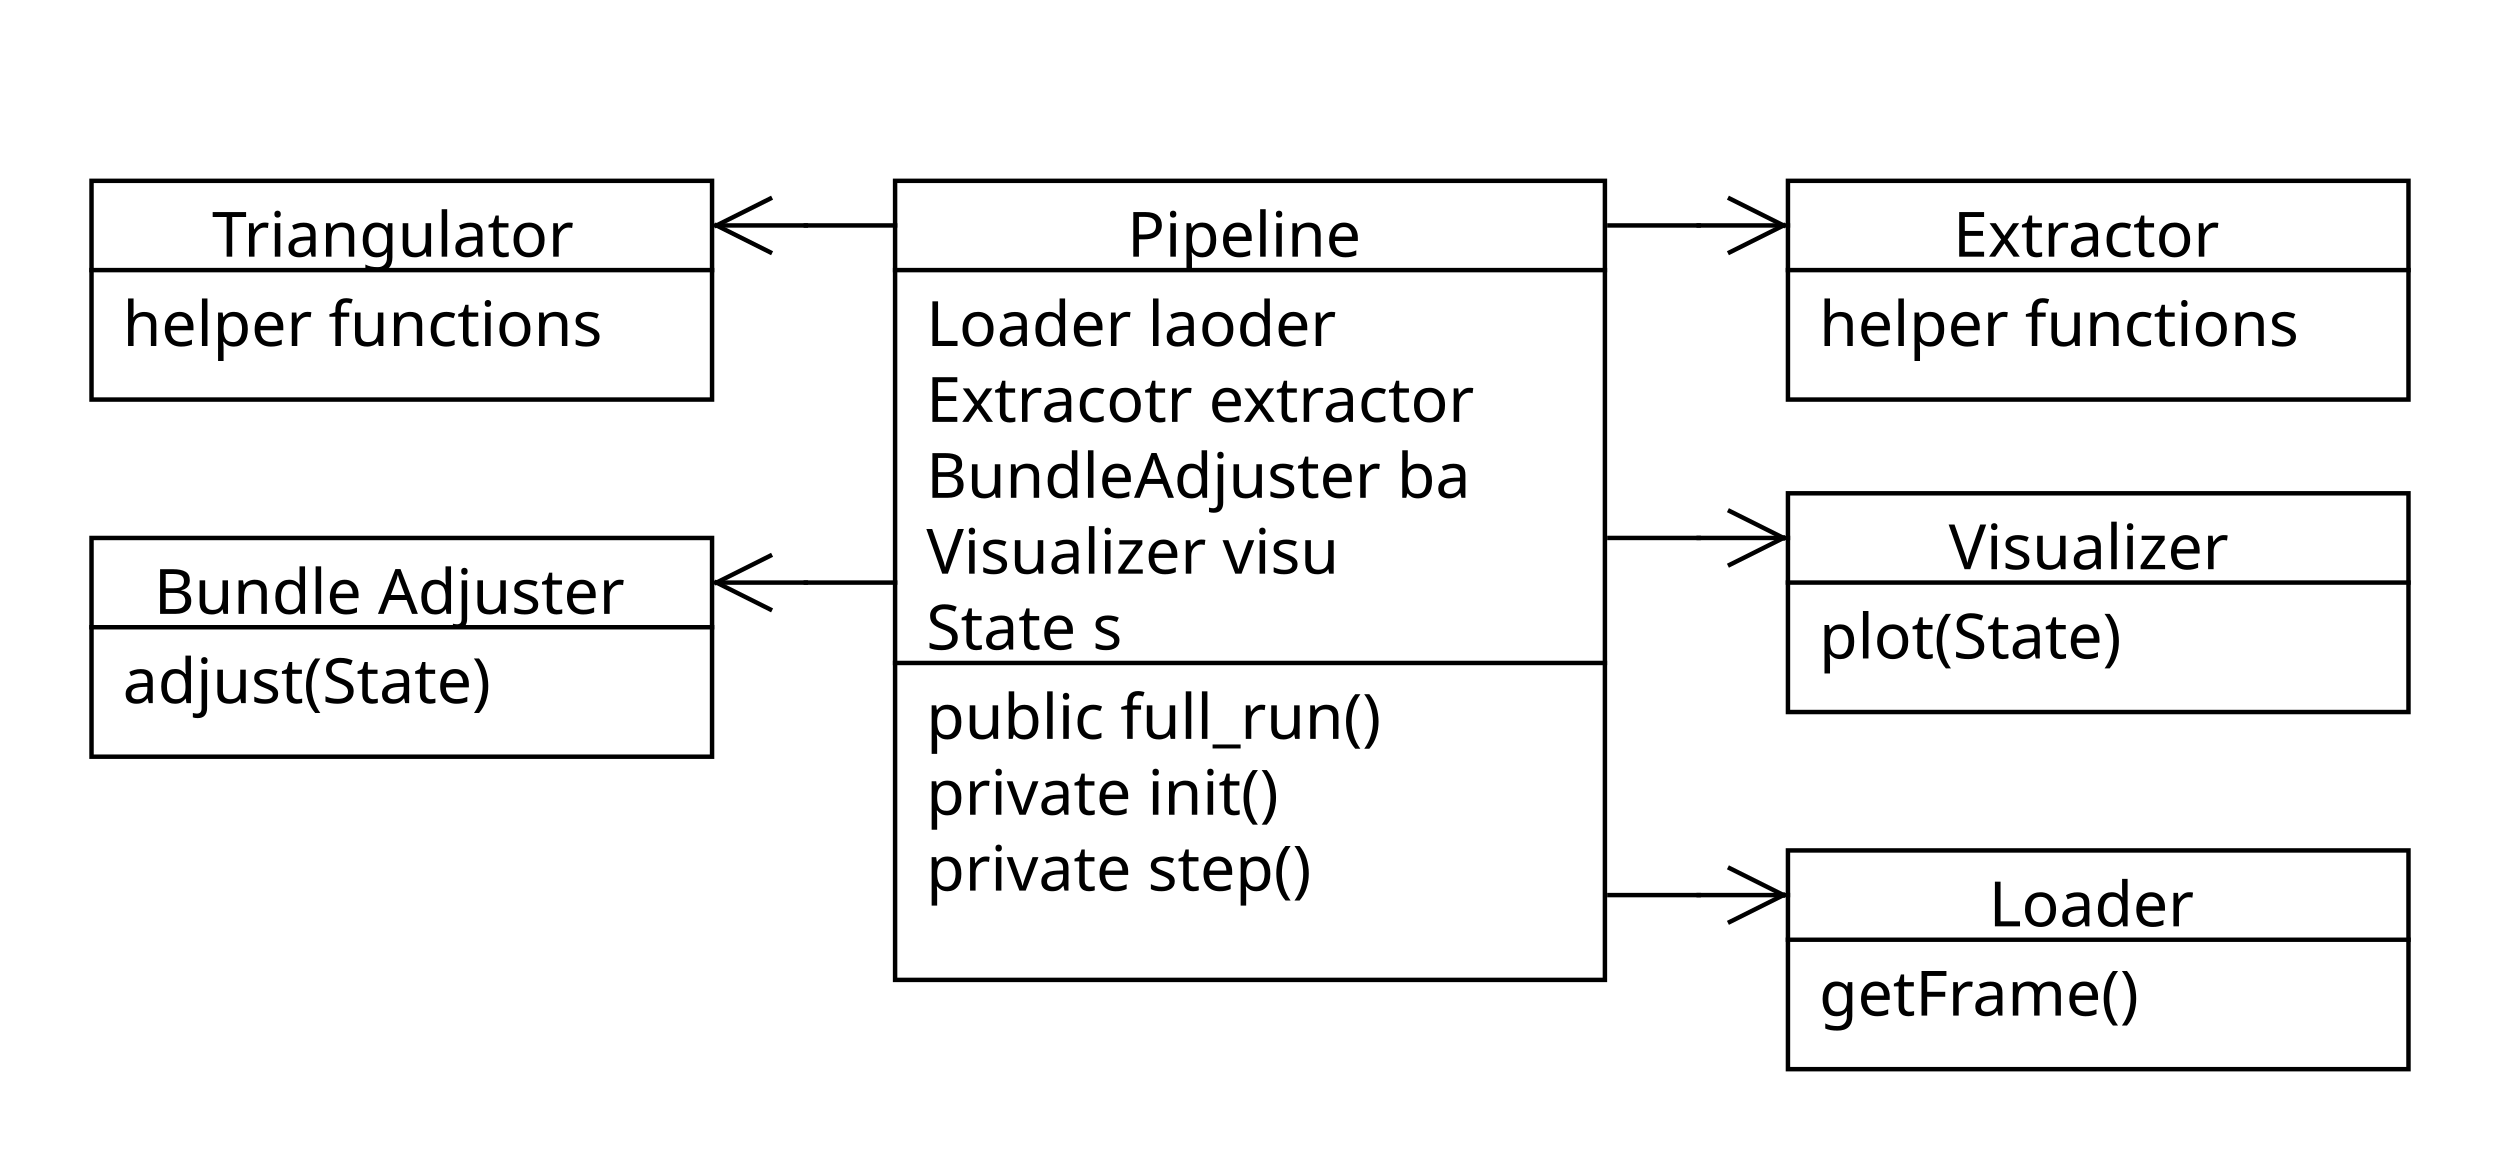
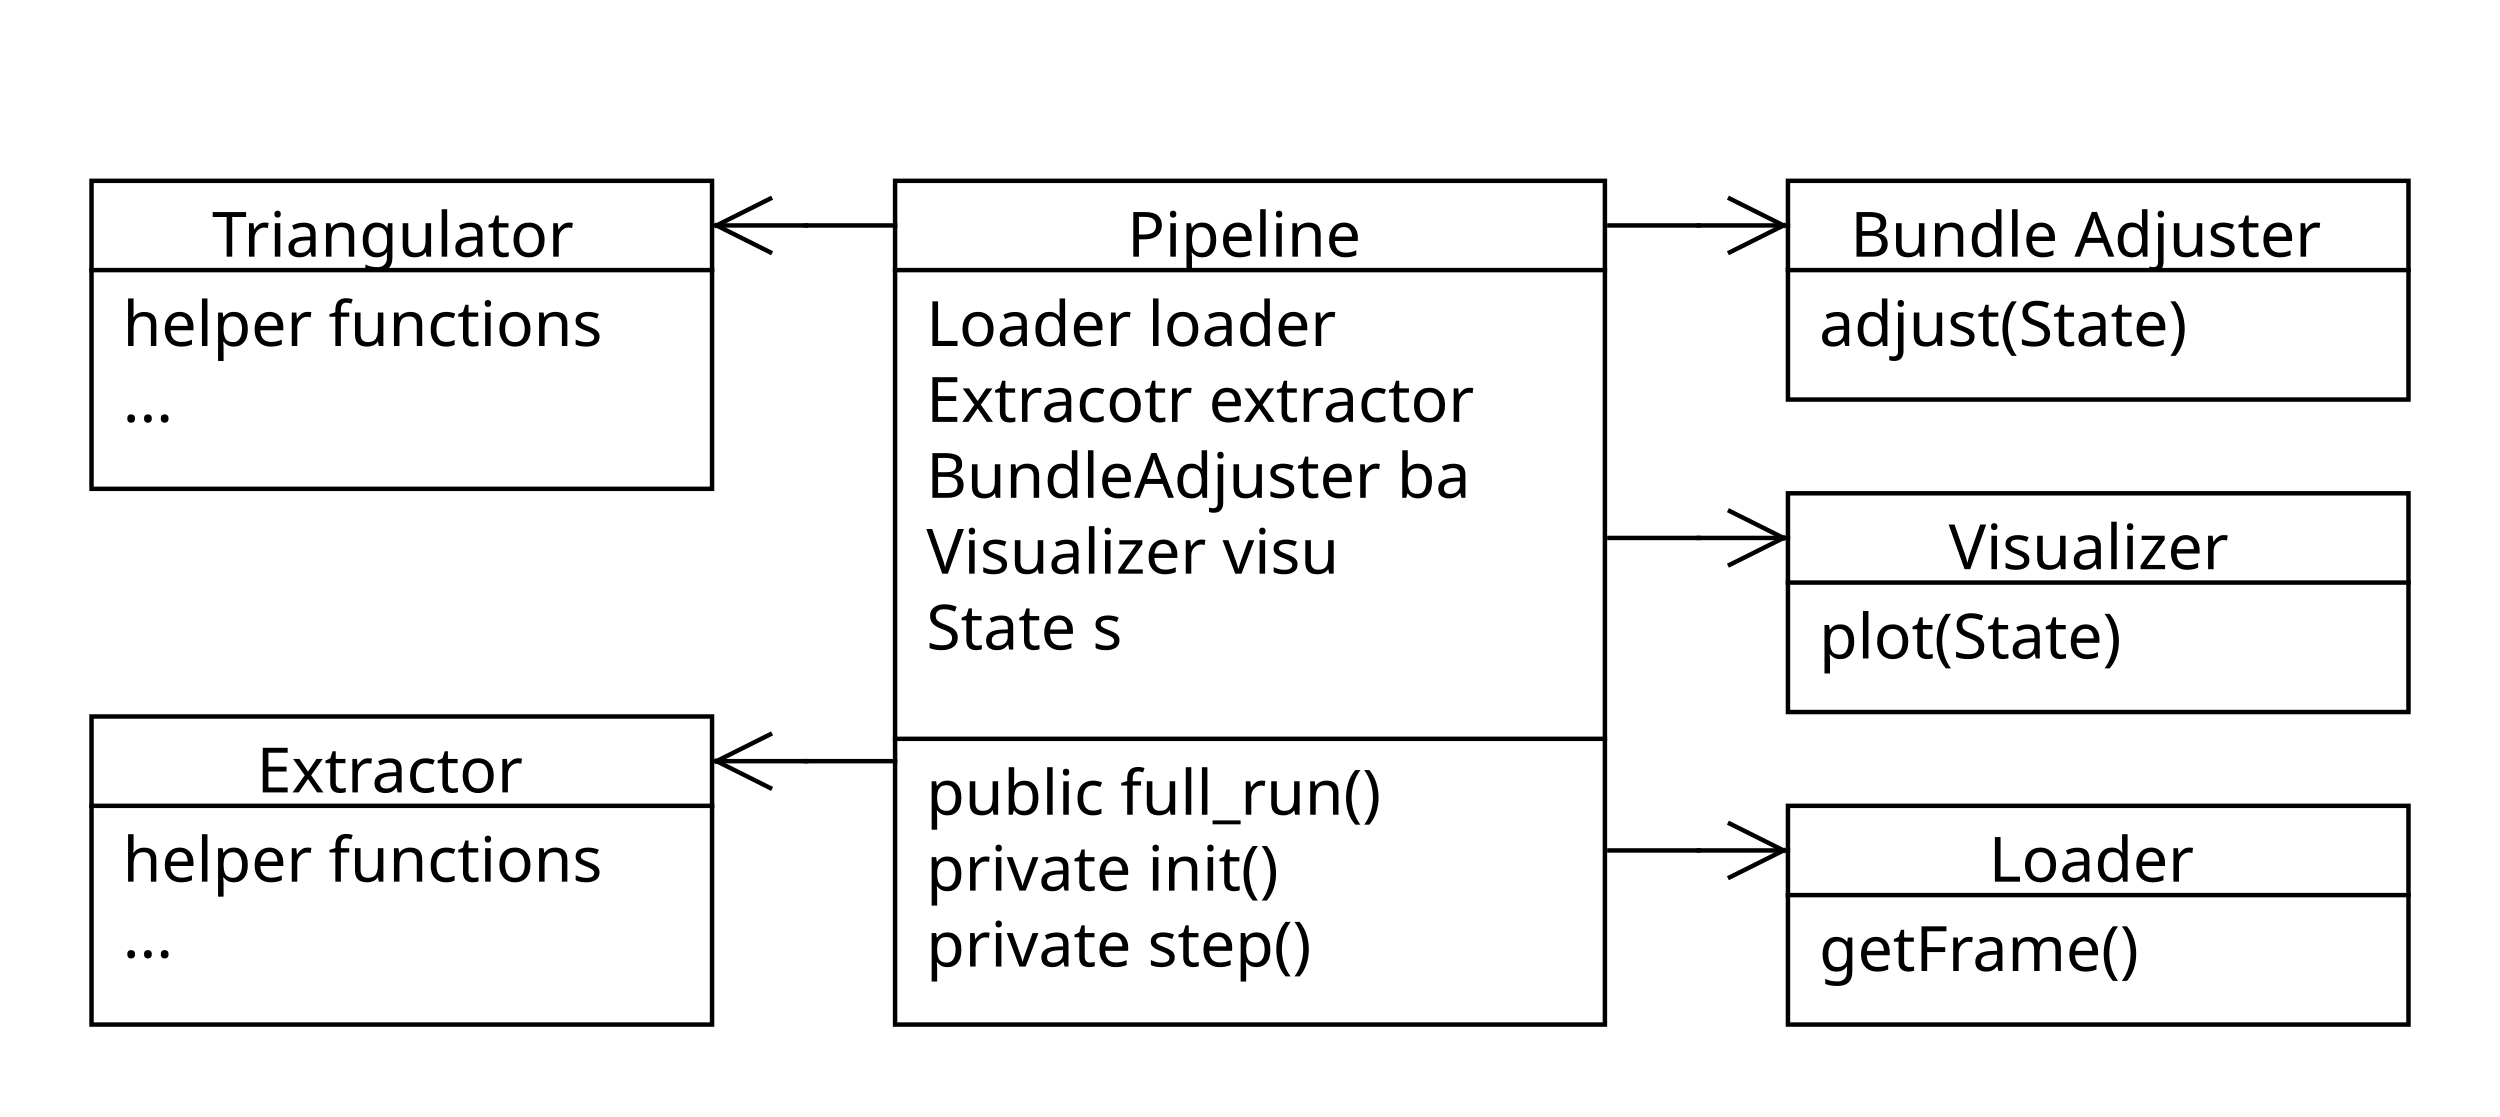
- <svg xmlns="http://www.w3.org/2000/svg" fill-opacity="1" color-rendering="auto" color-interpolation="auto" text-rendering="auto" stroke="black" stroke-linecap="square" width="560" stroke-miterlimit="10" shape-rendering="auto" stroke-opacity="1" fill="black" stroke-dasharray="none" font-weight="normal" stroke-width="1" viewBox="50 270 560 260" height="260" font-family="'Dialog'" font-style="normal" stroke-linejoin="miter" font-size="12px" stroke-dashoffset="0" image-rendering="auto">
+ <svg xmlns="http://www.w3.org/2000/svg" fill-opacity="1" color-rendering="auto" color-interpolation="auto" text-rendering="auto" stroke="black" stroke-linecap="square" width="560" stroke-miterlimit="10" shape-rendering="auto" stroke-opacity="1" fill="black" stroke-dasharray="none" font-weight="normal" stroke-width="1" viewBox="50 250 560 250" height="250" font-family="'Dialog'" font-style="normal" stroke-linejoin="miter" font-size="12px" stroke-dashoffset="0" image-rendering="auto">
  <defs id="genericDefs" />
  <g>
    <defs id="defs1">
      <clipPath clipPathUnits="userSpaceOnUse" id="clipPath1">
        <path d="M0 0 L2147483647 0 L2147483647 2147483647 L0 2147483647 L0 0 Z" />
      </clipPath>
      <clipPath clipPathUnits="userSpaceOnUse" id="clipPath2">
        <path d="M0 0 L0 50 L140 50 L140 0 Z" />
      </clipPath>
      <clipPath clipPathUnits="userSpaceOnUse" id="clipPath3">
        <path d="M-0.5 -0.5 L-0.5 49.5 L139.5 49.5 L139.5 -0.5 Z" />
      </clipPath>
      <clipPath clipPathUnits="userSpaceOnUse" id="clipPath4">
-         <path d="M0 0 L0 180 L160 180 L160 0 Z" />
+         <path d="M0 0 L0 70 L140 70 L140 0 Z" />
      </clipPath>
      <clipPath clipPathUnits="userSpaceOnUse" id="clipPath5">
-         <path d="M-0.5 -0.5 L-0.5 179.5 L159.5 179.5 L159.5 -0.5 Z" />
+         <path d="M-0.5 -0.5 L-0.5 69.5 L139.5 69.5 L139.5 -0.5 Z" />
      </clipPath>
      <clipPath clipPathUnits="userSpaceOnUse" id="clipPath6">
+         <path d="M0 0 L0 190 L160 190 L160 0 Z" />
+       </clipPath>
+       <clipPath clipPathUnits="userSpaceOnUse" id="clipPath7">
+         <path d="M-0.5 -0.5 L-0.5 189.5 L159.5 189.5 L159.5 -0.5 Z" />
+       </clipPath>
+       <clipPath clipPathUnits="userSpaceOnUse" id="clipPath8">
        <path d="M0 0 L0 50 L90 50 L90 0 Z" />
      </clipPath>
-       <clipPath clipPathUnits="userSpaceOnUse" id="clipPath7">
+       <clipPath clipPathUnits="userSpaceOnUse" id="clipPath9">
        <path d="M-0.5 -0.5 L-0.5 49.5 L89.5 49.5 L89.5 -0.5 Z" />
      </clipPath>
    </defs>
-     <g font-size="14px" transform="translate(70.5,390.5)" fill-opacity="0" fill="rgb(255,255,255)" font-family="sans-serif" stroke="rgb(255,255,255)" stroke-opacity="0">
+     <g font-size="14px" transform="translate(450.5,290.5)" fill-opacity="0" fill="rgb(255,255,255)" font-family="sans-serif" stroke="rgb(255,255,255)" stroke-opacity="0">
      <rect x="0" y="0" clip-path="url(#clipPath3)" width="139" height="49" opacity="0" stroke="none" />
    </g>
-     <g font-family="sans-serif" font-size="14px" transform="translate(70.5,390.5)">
+     <g font-family="sans-serif" font-size="14px" transform="translate(450.5,290.5)">
      <rect fill="none" x="0" width="139" height="49" y="0" clip-path="url(#clipPath3)" />
      <text x="14" xml:space="preserve" y="17" clip-path="url(#clipPath3)" stroke="none">Bundle Adjuster</text>
      <line y2="20" fill="none" x1="0" clip-path="url(#clipPath3)" x2="139" y1="20" />
      <text x="7" xml:space="preserve" y="37" clip-path="url(#clipPath3)" stroke="none">adjust(State)</text>
    </g>
-     <g font-size="14px" transform="translate(70.5,310.5)" fill-opacity="0" fill="rgb(255,255,255)" font-family="sans-serif" stroke="rgb(255,255,255)" stroke-opacity="0">
+     <g font-size="14px" transform="translate(70.5,410.5)" fill-opacity="0" fill="rgb(255,255,255)" font-family="sans-serif" stroke="rgb(255,255,255)" stroke-opacity="0">
+       <rect x="0" y="0" clip-path="url(#clipPath5)" width="139" height="69" opacity="0" stroke="none" />
+     </g>
+     <g font-family="sans-serif" font-size="14px" transform="translate(70.5,410.5)">
+       <rect fill="none" x="0" width="139" height="69" y="0" clip-path="url(#clipPath5)" />
+       <text x="37" xml:space="preserve" y="17" clip-path="url(#clipPath5)" stroke="none">Extractor</text>
+       <line y2="20" fill="none" x1="0" clip-path="url(#clipPath5)" x2="139" y1="20" />
+       <text x="7" xml:space="preserve" y="37" clip-path="url(#clipPath5)" stroke="none">helper functions</text>
+       <text x="7" xml:space="preserve" y="54" clip-path="url(#clipPath5)" stroke="none">...</text>
+     </g>
+     <g font-size="14px" transform="translate(70.5,290.5)" fill-opacity="0" fill="rgb(255,255,255)" font-family="sans-serif" stroke="rgb(255,255,255)" stroke-opacity="0">
+       <rect x="0" y="0" clip-path="url(#clipPath5)" width="139" height="69" opacity="0" stroke="none" />
+     </g>
+     <g font-family="sans-serif" font-size="14px" transform="translate(70.5,290.5)">
+       <rect fill="none" x="0" width="139" height="69" y="0" clip-path="url(#clipPath5)" />
+       <text x="27" xml:space="preserve" y="17" clip-path="url(#clipPath5)" stroke="none">Triangulator</text>
+       <line y2="20" fill="none" x1="0" clip-path="url(#clipPath5)" x2="139" y1="20" />
+       <text x="7" xml:space="preserve" y="37" clip-path="url(#clipPath5)" stroke="none">helper functions</text>
+       <text x="7" xml:space="preserve" y="54" clip-path="url(#clipPath5)" stroke="none">...</text>
+     </g>
+     <g font-size="14px" transform="translate(450.5,360.5)" fill-opacity="0" fill="rgb(255,255,255)" font-family="sans-serif" stroke="rgb(255,255,255)" stroke-opacity="0">
      <rect x="0" y="0" clip-path="url(#clipPath3)" width="139" height="49" opacity="0" stroke="none" />
    </g>
-     <g font-family="sans-serif" font-size="14px" transform="translate(70.5,310.5)">
-       <rect fill="none" x="0" width="139" height="49" y="0" clip-path="url(#clipPath3)" />
-       <text x="27" xml:space="preserve" y="17" clip-path="url(#clipPath3)" stroke="none">Triangulator</text>
-       <line y2="20" fill="none" x1="0" clip-path="url(#clipPath3)" x2="139" y1="20" />
-       <text x="7" xml:space="preserve" y="37" clip-path="url(#clipPath3)" stroke="none">helper functions</text>
-     </g>
-     <g font-size="14px" transform="translate(450.5,380.5)" fill-opacity="0" fill="rgb(255,255,255)" font-family="sans-serif" stroke="rgb(255,255,255)" stroke-opacity="0">
-       <rect x="0" y="0" clip-path="url(#clipPath3)" width="139" height="49" opacity="0" stroke="none" />
-     </g>
-     <g font-family="sans-serif" font-size="14px" transform="translate(450.5,380.5)">
+     <g font-family="sans-serif" font-size="14px" transform="translate(450.5,360.5)">
      <rect fill="none" x="0" width="139" height="49" y="0" clip-path="url(#clipPath3)" />
      <text x="36" xml:space="preserve" y="17" clip-path="url(#clipPath3)" stroke="none">Visualizer</text>
      <line y2="20" fill="none" x1="0" clip-path="url(#clipPath3)" x2="139" y1="20" />
      <text x="7" xml:space="preserve" y="37" clip-path="url(#clipPath3)" stroke="none">plot(State)</text>
    </g>
-     <g font-size="14px" transform="translate(450.5,310.5)" fill-opacity="0" fill="rgb(255,255,255)" font-family="sans-serif" stroke="rgb(255,255,255)" stroke-opacity="0">
+     <g font-size="14px" transform="translate(250.5,290.5)" fill-opacity="0" fill="rgb(255,255,255)" font-family="sans-serif" stroke="rgb(255,255,255)" stroke-opacity="0">
+       <rect x="0" y="0" clip-path="url(#clipPath7)" width="159" height="189" opacity="0" stroke="none" />
+     </g>
+     <g font-family="sans-serif" font-size="14px" transform="translate(250.5,290.5)">
+       <rect fill="none" x="0" width="159" height="189" y="0" clip-path="url(#clipPath7)" />
+       <text x="52" xml:space="preserve" y="17" clip-path="url(#clipPath7)" stroke="none">Pipeline</text>
+       <line y2="20" fill="none" x1="0" clip-path="url(#clipPath7)" x2="159" y1="20" />
+       <text x="7" xml:space="preserve" y="37" clip-path="url(#clipPath7)" stroke="none">Loader loader</text>
+       <text x="7" xml:space="preserve" y="54" clip-path="url(#clipPath7)" stroke="none">Extracotr extractor</text>
+       <text x="7" xml:space="preserve" y="71" clip-path="url(#clipPath7)" stroke="none">BundleAdjuster ba</text>
+       <text x="7" xml:space="preserve" y="88" clip-path="url(#clipPath7)" stroke="none">Visualizer visu</text>
+       <text x="7" xml:space="preserve" y="105" clip-path="url(#clipPath7)" stroke="none">State s</text>
+       <text x="7" xml:space="preserve" y="122" clip-path="url(#clipPath7)" stroke="none"> </text>
+       <line y2="125" fill="none" x1="0" clip-path="url(#clipPath7)" x2="159" y1="125" />
+       <text x="7" xml:space="preserve" y="142" clip-path="url(#clipPath7)" stroke="none">public full_run()</text>
+       <text x="7" xml:space="preserve" y="159" clip-path="url(#clipPath7)" stroke="none">private init()</text>
+       <text x="7" xml:space="preserve" y="176" clip-path="url(#clipPath7)" stroke="none">private step()</text>
+     </g>
+     <g font-size="14px" transform="translate(450.5,430.5)" fill-opacity="0" fill="rgb(255,255,255)" font-family="sans-serif" stroke="rgb(255,255,255)" stroke-opacity="0">
      <rect x="0" y="0" clip-path="url(#clipPath3)" width="139" height="49" opacity="0" stroke="none" />
    </g>
-     <g font-family="sans-serif" font-size="14px" transform="translate(450.5,310.5)">
-       <rect fill="none" x="0" width="139" height="49" y="0" clip-path="url(#clipPath3)" />
-       <text x="37" xml:space="preserve" y="17" clip-path="url(#clipPath3)" stroke="none">Extractor</text>
-       <line y2="20" fill="none" x1="0" clip-path="url(#clipPath3)" x2="139" y1="20" />
-       <text x="7" xml:space="preserve" y="37" clip-path="url(#clipPath3)" stroke="none">helper functions</text>
-     </g>
-     <g font-size="14px" transform="translate(250.5,310.5)" fill-opacity="0" fill="rgb(255,255,255)" font-family="sans-serif" stroke="rgb(255,255,255)" stroke-opacity="0">
-       <rect x="0" y="0" clip-path="url(#clipPath5)" width="159" height="179" opacity="0" stroke="none" />
-     </g>
-     <g font-family="sans-serif" font-size="14px" transform="translate(250.5,310.5)">
-       <rect fill="none" x="0" width="159" height="179" y="0" clip-path="url(#clipPath5)" />
-       <text x="52" xml:space="preserve" y="17" clip-path="url(#clipPath5)" stroke="none">Pipeline</text>
-       <line y2="20" fill="none" x1="0" clip-path="url(#clipPath5)" x2="159" y1="20" />
-       <text x="7" xml:space="preserve" y="37" clip-path="url(#clipPath5)" stroke="none">Loader laoder</text>
-       <text x="7" xml:space="preserve" y="54" clip-path="url(#clipPath5)" stroke="none">Extracotr extractor</text>
-       <text x="7" xml:space="preserve" y="71" clip-path="url(#clipPath5)" stroke="none">BundleAdjuster ba</text>
-       <text x="7" xml:space="preserve" y="88" clip-path="url(#clipPath5)" stroke="none">Visualizer visu</text>
-       <text x="7" xml:space="preserve" y="105" clip-path="url(#clipPath5)" stroke="none">State s</text>
-       <line y2="108" fill="none" x1="0" clip-path="url(#clipPath5)" x2="159" y1="108" />
-       <text x="7" xml:space="preserve" y="125" clip-path="url(#clipPath5)" stroke="none">public full_run()</text>
-       <text x="7" xml:space="preserve" y="142" clip-path="url(#clipPath5)" stroke="none">private init()</text>
-       <text x="7" xml:space="preserve" y="159" clip-path="url(#clipPath5)" stroke="none">private step()</text>
-     </g>
-     <g font-size="14px" transform="translate(450.5,460.5)" fill-opacity="0" fill="rgb(255,255,255)" font-family="sans-serif" stroke="rgb(255,255,255)" stroke-opacity="0">
-       <rect x="0" y="0" clip-path="url(#clipPath3)" width="139" height="49" opacity="0" stroke="none" />
-     </g>
-     <g font-family="sans-serif" font-size="14px" transform="translate(450.5,460.5)">
+     <g font-family="sans-serif" font-size="14px" transform="translate(450.5,430.5)">
      <rect fill="none" x="0" width="139" height="49" y="0" clip-path="url(#clipPath3)" />
      <text x="45" xml:space="preserve" y="17" clip-path="url(#clipPath3)" stroke="none">Loader</text>
      <line y2="20" fill="none" x1="0" clip-path="url(#clipPath3)" x2="139" y1="20" />
      <text x="7" xml:space="preserve" y="37" clip-path="url(#clipPath3)" stroke="none">getFrame()</text>
    </g>
-     <g font-family="sans-serif" font-size="14px" transform="translate(380.5,440.5)">
-       <line y2="30" fill="none" x1="70" clip-path="url(#clipPath7)" x2="50" y1="30" />
-       <line y2="30" fill="none" x1="50" clip-path="url(#clipPath7)" x2="30" y1="30" />
-       <line y2="36" fill="none" x1="69" clip-path="url(#clipPath7)" x2="57" y1="30" />
-       <line y2="24" fill="none" x1="69" clip-path="url(#clipPath7)" x2="57" y1="30" />
+     <g font-family="sans-serif" font-size="14px" transform="translate(380.5,410.5)">
+       <line y2="30" fill="none" x1="70" clip-path="url(#clipPath9)" x2="50" y1="30" />
+       <line y2="30" fill="none" x1="50" clip-path="url(#clipPath9)" x2="30" y1="30" />
+       <line y2="36" fill="none" x1="69" clip-path="url(#clipPath9)" x2="57" y1="30" />
+       <line y2="24" fill="none" x1="69" clip-path="url(#clipPath9)" x2="57" y1="30" />
    </g>
-     <g font-family="sans-serif" font-size="14px" transform="translate(380.5,360.5)">
-       <line y2="30" fill="none" x1="70" clip-path="url(#clipPath7)" x2="50" y1="30" />
-       <line y2="30" fill="none" x1="50" clip-path="url(#clipPath7)" x2="30" y1="30" />
-       <line y2="36" fill="none" x1="69" clip-path="url(#clipPath7)" x2="57" y1="30" />
-       <line y2="24" fill="none" x1="69" clip-path="url(#clipPath7)" x2="57" y1="30" />
+     <g font-family="sans-serif" font-size="14px" transform="translate(380.5,340.5)">
+       <line y2="30" fill="none" x1="70" clip-path="url(#clipPath9)" x2="50" y1="30" />
+       <line y2="30" fill="none" x1="50" clip-path="url(#clipPath9)" x2="30" y1="30" />
+       <line y2="36" fill="none" x1="69" clip-path="url(#clipPath9)" x2="57" y1="30" />
+       <line y2="24" fill="none" x1="69" clip-path="url(#clipPath9)" x2="57" y1="30" />
    </g>
-     <g font-family="sans-serif" font-size="14px" transform="translate(380.5,290.5)">
-       <line y2="30" fill="none" x1="70" clip-path="url(#clipPath7)" x2="50" y1="30" />
-       <line y2="30" fill="none" x1="50" clip-path="url(#clipPath7)" x2="30" y1="30" />
-       <line y2="36" fill="none" x1="69" clip-path="url(#clipPath7)" x2="57" y1="30" />
-       <line y2="24" fill="none" x1="69" clip-path="url(#clipPath7)" x2="57" y1="30" />
+     <g font-family="sans-serif" font-size="14px" transform="translate(380.5,270.5)">
+       <line y2="30" fill="none" x1="70" clip-path="url(#clipPath9)" x2="50" y1="30" />
+       <line y2="30" fill="none" x1="50" clip-path="url(#clipPath9)" x2="30" y1="30" />
+       <line y2="36" fill="none" x1="69" clip-path="url(#clipPath9)" x2="57" y1="30" />
+       <line y2="24" fill="none" x1="69" clip-path="url(#clipPath9)" x2="57" y1="30" />
    </g>
-     <g font-family="sans-serif" font-size="14px" transform="translate(180.5,370.5)">
-       <line y2="30" fill="none" x1="30" clip-path="url(#clipPath7)" x2="50" y1="30" />
-       <line y2="30" fill="none" x1="50" clip-path="url(#clipPath7)" x2="70" y1="30" />
-       <line y2="24" fill="none" x1="30" clip-path="url(#clipPath7)" x2="42" y1="30" />
-       <line y2="36" fill="none" x1="30" clip-path="url(#clipPath7)" x2="42" y1="30" />
+     <g font-family="sans-serif" font-size="14px" transform="translate(180.5,390.5)">
+       <line y2="30" fill="none" x1="30" clip-path="url(#clipPath9)" x2="50" y1="30" />
+       <line y2="30" fill="none" x1="50" clip-path="url(#clipPath9)" x2="70" y1="30" />
+       <line y2="24" fill="none" x1="30" clip-path="url(#clipPath9)" x2="42" y1="30" />
+       <line y2="36" fill="none" x1="30" clip-path="url(#clipPath9)" x2="42" y1="30" />
    </g>
-     <g font-family="sans-serif" font-size="14px" transform="translate(180.5,290.5)">
-       <line y2="30" fill="none" x1="30" clip-path="url(#clipPath7)" x2="50" y1="30" />
-       <line y2="30" fill="none" x1="50" clip-path="url(#clipPath7)" x2="70" y1="30" />
-       <line y2="24" fill="none" x1="30" clip-path="url(#clipPath7)" x2="42" y1="30" />
-       <line y2="36" fill="none" x1="30" clip-path="url(#clipPath7)" x2="42" y1="30" />
+     <g font-family="sans-serif" font-size="14px" transform="translate(180.5,270.5)">
+       <line y2="30" fill="none" x1="30" clip-path="url(#clipPath9)" x2="50" y1="30" />
+       <line y2="30" fill="none" x1="50" clip-path="url(#clipPath9)" x2="70" y1="30" />
+       <line y2="24" fill="none" x1="30" clip-path="url(#clipPath9)" x2="42" y1="30" />
+       <line y2="36" fill="none" x1="30" clip-path="url(#clipPath9)" x2="42" y1="30" />
    </g>
  </g>
</svg>
